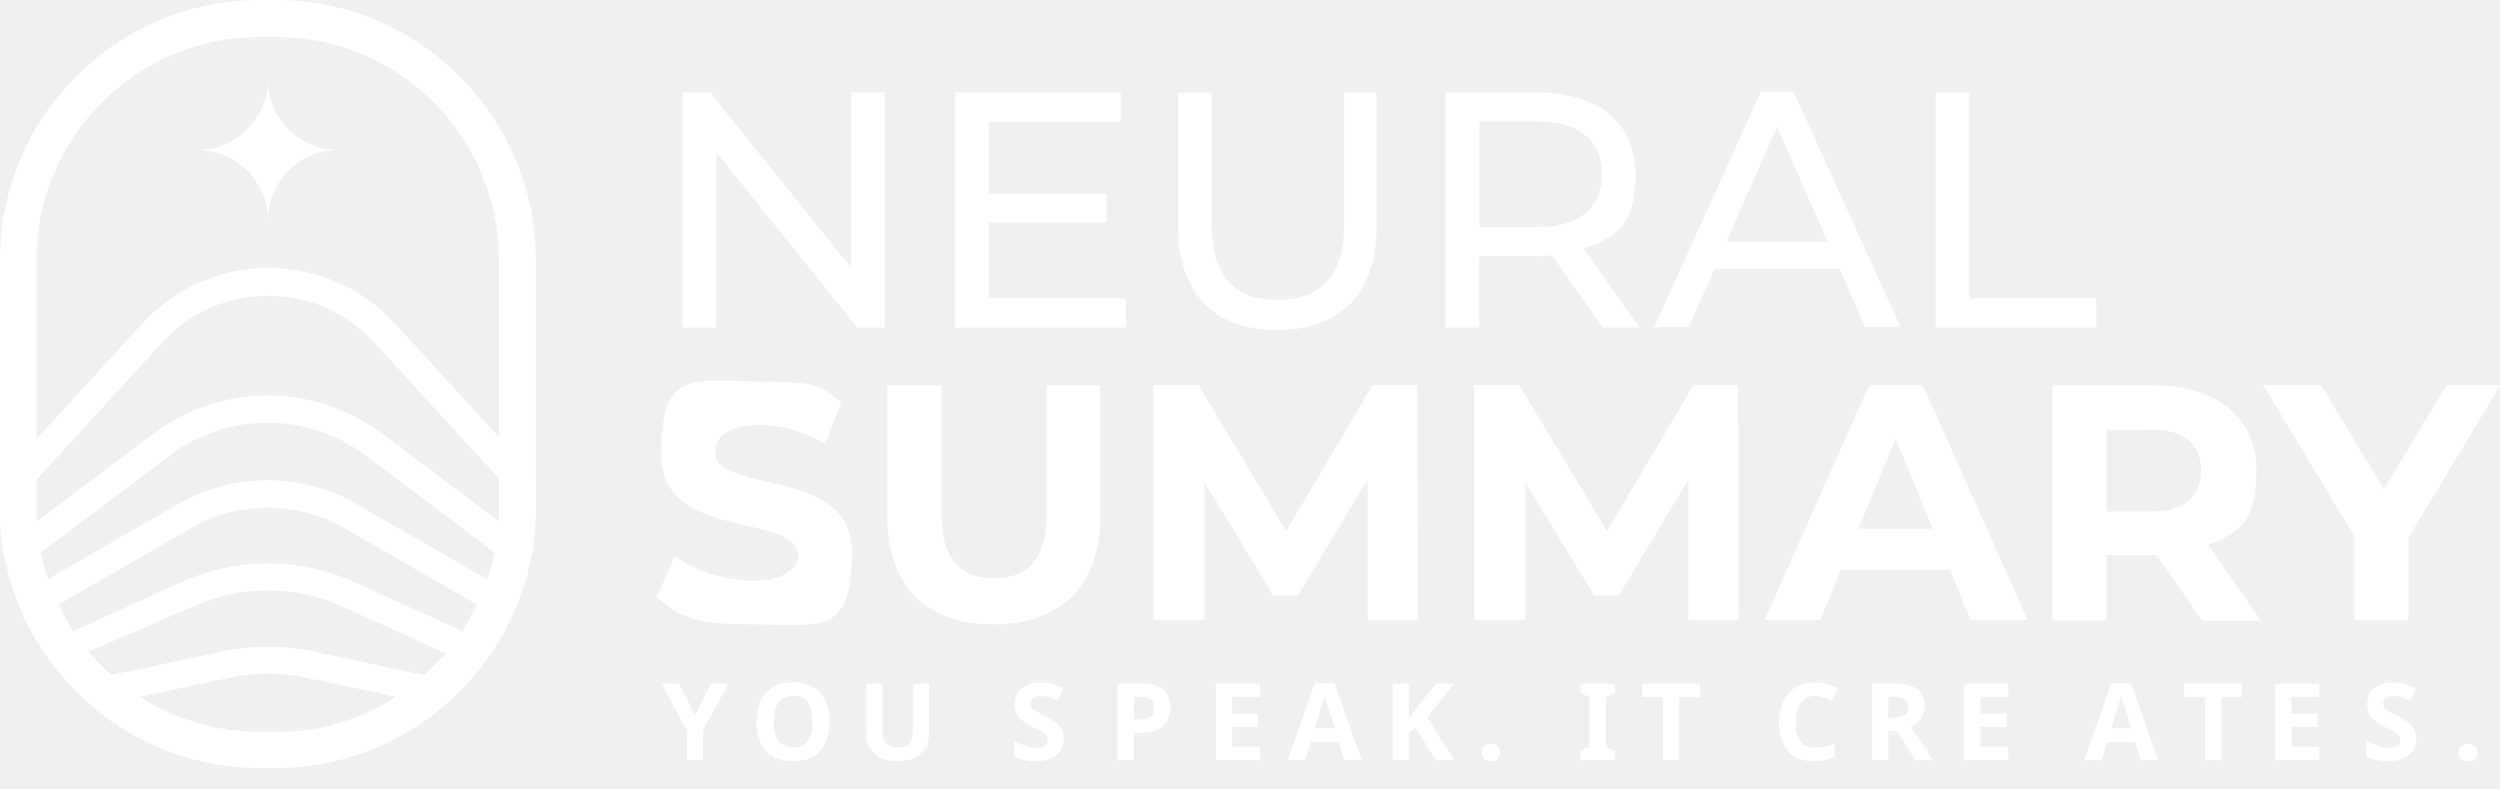
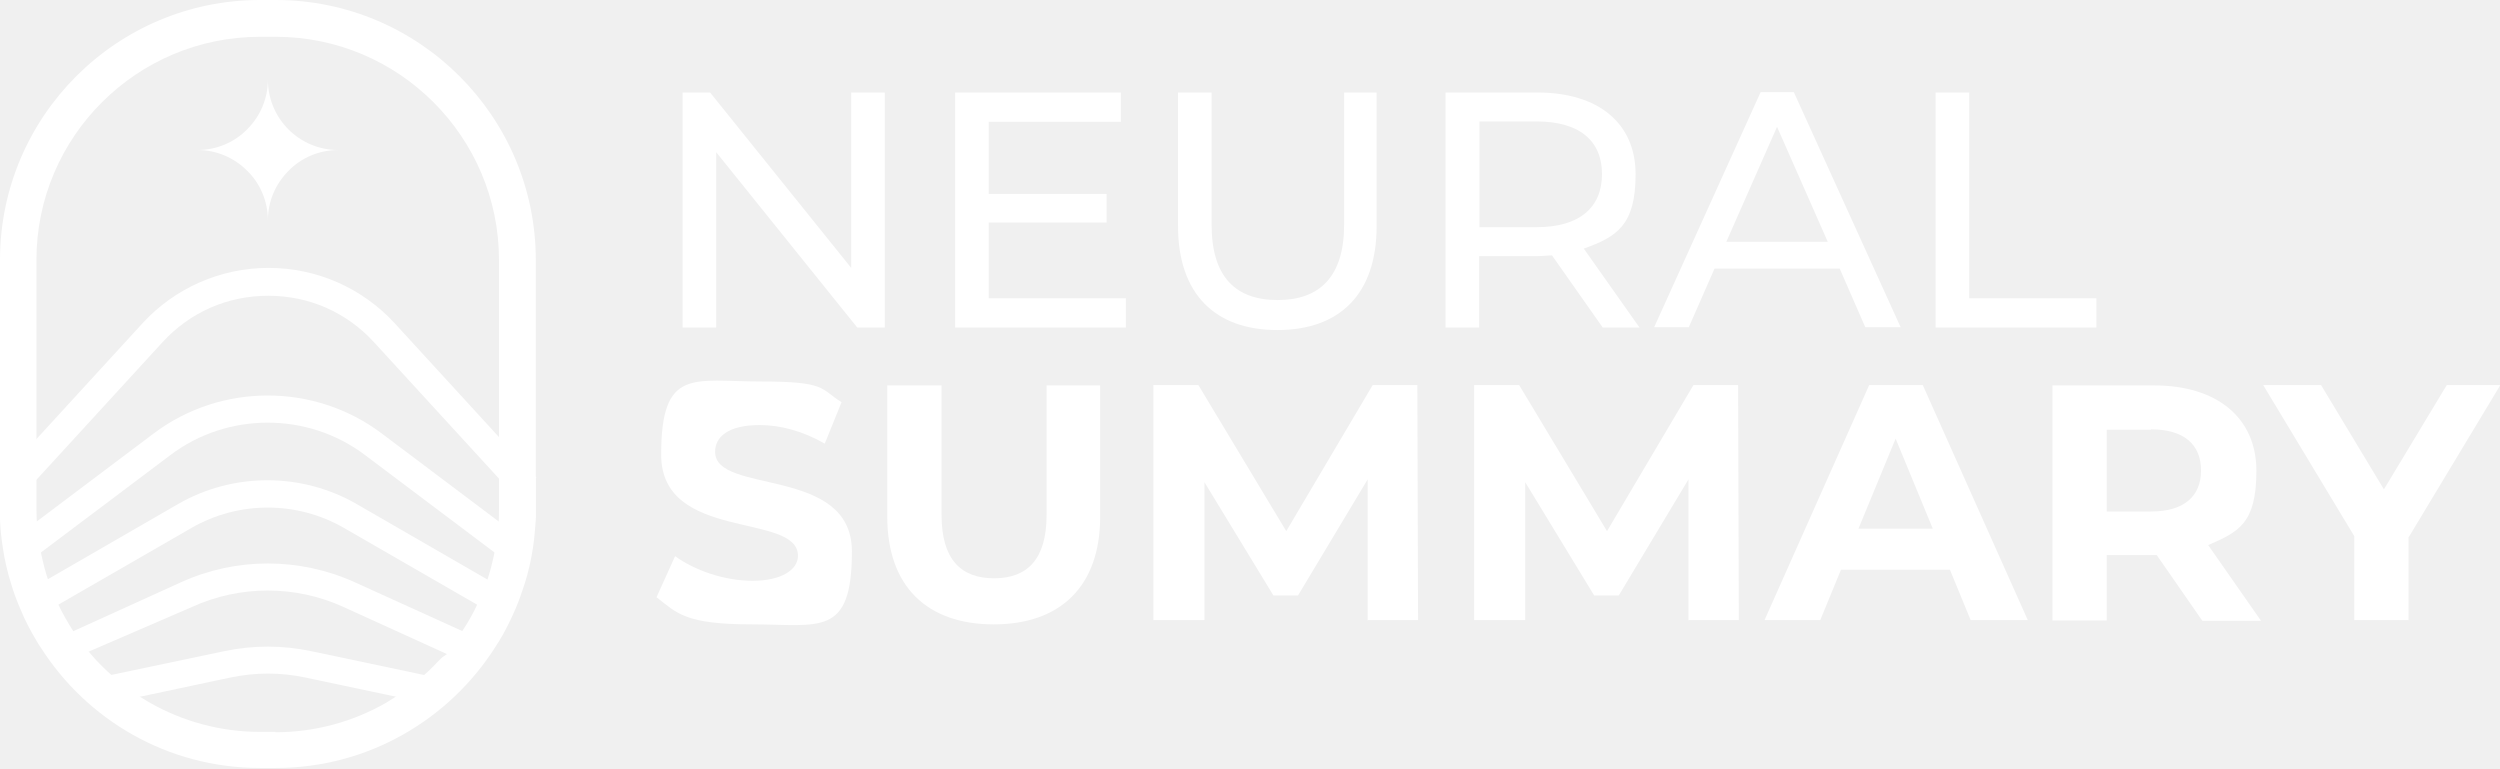
- <svg xmlns="http://www.w3.org/2000/svg" id="Layer_1" version="1.1" viewBox="0 0 699.9 220.7">
+ <svg xmlns="http://www.w3.org/2000/svg" id="Layer_1" version="1.1" viewBox="0 0 699.9 215.1">
  <defs>
    <style>
      .st0 {
-         letter-spacing: .2em;
-       }
- 
-       .st0, .st1, .st2, .st3, .st4, .st5 {
-         font-family: Montserrat-SemiBold, Montserrat;
-         font-size: 30px;
-         font-weight: 600;
-       }
- 
-       .st0, .st1, .st2, .st3, .st4, .st5, .st6 {
-         isolation: isolate;
-       }
- 
-       .st0, .st1, .st2, .st3, .st4, .st5, .st7 {
        fill: #fff;
-       }
- 
-       .st1 {
-         letter-spacing: .2em;
-       }
- 
-       .st2 {
-         letter-spacing: .2em;
-       }
- 
-       .st3 {
-         letter-spacing: .2em;
-       }
- 
-       .st4 {
-         letter-spacing: .2em;
-       }
- 
-       .st5 {
-         letter-spacing: .2em;
      }
    </style>
  </defs>
  <g>
-     <path class="st7" d="M247.7,25.9v65.8h-7.7l-39.5-49.1v49.1h-9.4V25.9h7.7l39.5,49.1V25.9h9.4Z" />
-     <path class="st7" d="M315.2,83.5v8.2h-47.8V25.9h46.4v8.2h-37v20.2h33v8h-33v21.2h38.4Z" />
-     <path class="st7" d="M329.8,63.3V25.9h9.4v37c0,14.6,6.7,21.1,18.5,21.1s18.6-6.6,18.6-21.1V25.9h9.1v37.4c0,19.1-10.4,29.1-27.8,29.1s-27.8-10.1-27.8-29.1h0Z" />
-     <path class="st7" d="M448.7,91.7l-14.2-20.2c-1.3,0-2.7.2-4.1.2h-16.3v20h-9.4V25.9h25.7c17.1,0,27.5,8.6,27.5,22.9s-5.3,17.5-14.5,20.8l15.6,22.1h-10.2,0ZM448.5,48.8c0-9.4-6.3-14.8-18.3-14.8h-16v29.6h16c12,0,18.3-5.5,18.3-14.9h0Z" />
-     <path class="st7" d="M515,75.2h-35l-7.2,16.4h-9.7l29.8-65.8h9.3l29.9,65.8h-9.9l-7.2-16.5h0ZM511.7,67.7l-14.2-32.2-14.2,32.2h28.4,0Z" />
-     <path class="st7" d="M541.9,25.9h9.4v57.6h35.6v8.2h-45V25.9Z" />
-     <path class="st7" d="M183.8,167.2l5.2-11.5c5.5,4,13.8,6.9,21.7,6.9s12.7-3,12.7-7c0-12.3-38.3-3.8-38.3-28.3s9-20.5,27.7-20.5,16.7,2,22.8,5.8l-4.7,11.6c-6.1-3.5-12.4-5.2-18.2-5.2-9,0-12.5,3.4-12.5,7.5,0,12.1,38.3,3.8,38.3,27.9s-9.1,20.4-27.9,20.4-21-3.1-26.8-7.6h0Z" />
-     <path class="st7" d="M248.4,144.7v-36.8h15.2v36.3c0,12.5,5.5,17.7,14.7,17.7s14.7-5.2,14.7-17.7v-36.3h15v36.8c0,19.4-11.1,30.1-29.8,30.1s-29.8-10.7-29.8-30.1h0Z" />
-     <path class="st7" d="M382.9,173.7v-39.5c0,0-19.5,32.5-19.5,32.5h-6.9l-19.3-31.7v38.6h-14.3v-65.8h12.6l24.6,40.9,24.2-40.9h12.5l.2,65.8h-14.3Z" />
-     <path class="st7" d="M472.7,173.7v-39.5c0,0-19.5,32.5-19.5,32.5h-6.9l-19.3-31.7v38.6h-14.3v-65.8h12.6l24.6,40.9,24.2-40.9h12.5l.2,65.8h-14.3Z" />
-     <path class="st7" d="M545.9,159.5h-30.5l-5.8,14.1h-15.6l29.3-65.8h15l29.4,65.8h-16l-5.8-14.1ZM541.1,148l-10.4-25.2-10.4,25.2h20.9,0Z" />
-     <path class="st7" d="M616.5,173.7l-12.7-18.3h-14v18.3h-15.2v-65.8h28.5c17.6,0,28.6,9.1,28.6,23.9s-5,17.1-13.5,20.8l14.8,21.2h-16.4,0ZM602.2,120.3h-12.4v22.9h12.4c9.3,0,14-4.3,14-11.5s-4.7-11.5-14-11.5h0Z" />
-     <path class="st7" d="M674.3,150.3v23.3h-15.2v-23.5l-25.5-42.3h16.2l17.6,29.2,17.6-29.2h15l-25.6,42.5h0Z" />
+     <path class="st0" d="M247.7,25.9v65.8h-7.7l-39.5-49.1v49.1h-9.4V25.9h7.7l39.5,49.1V25.9h9.4Z" />
+     <path class="st0" d="M315.2,83.5v8.2h-47.8V25.9h46.4v8.2h-37v20.2h33v8h-33v21.2h38.4Z" />
+     <path class="st0" d="M329.8,63.3V25.9h9.4v37c0,14.6,6.7,21.1,18.5,21.1s18.6-6.6,18.6-21.1V25.9h9.1v37.4c0,19.1-10.4,29.1-27.8,29.1s-27.8-10.1-27.8-29.1h0Z" />
+     <path class="st0" d="M448.7,91.7l-14.2-20.2c-1.3,0-2.7.2-4.1.2h-16.3v20h-9.4V25.9h25.7c17.1,0,27.5,8.6,27.5,22.9s-5.3,17.5-14.5,20.8l15.6,22.1h-10.2,0ZM448.5,48.8c0-9.4-6.3-14.8-18.3-14.8h-16v29.6h16c12,0,18.3-5.5,18.3-14.9h0Z" />
+     <path class="st0" d="M515,75.2h-35l-7.2,16.4h-9.7l29.8-65.8h9.3l29.9,65.8h-9.9l-7.2-16.5h0ZM511.7,67.7l-14.2-32.2-14.2,32.2h28.4,0Z" />
+     <path class="st0" d="M541.9,25.9h9.4v57.6h35.6v8.2h-45V25.9Z" />
+     <path class="st0" d="M183.8,167.2l5.2-11.5c5.5,4,13.8,6.9,21.7,6.9s12.7-3,12.7-7c0-12.3-38.3-3.8-38.3-28.3s9-20.5,27.7-20.5,16.7,2,22.8,5.8l-4.7,11.6c-6.1-3.5-12.4-5.2-18.2-5.2-9,0-12.5,3.4-12.5,7.5,0,12.1,38.3,3.8,38.3,27.9s-9.1,20.4-27.9,20.4-21-3.1-26.8-7.6h0Z" />
+     <path class="st0" d="M248.4,144.7v-36.8h15.2v36.3c0,12.5,5.5,17.7,14.7,17.7s14.7-5.2,14.7-17.7v-36.3h15v36.8c0,19.4-11.1,30.1-29.8,30.1s-29.8-10.7-29.8-30.1h0Z" />
+     <path class="st0" d="M382.9,173.7v-39.5c0,0-19.5,32.5-19.5,32.5h-6.9l-19.3-31.7v38.6h-14.3v-65.8h12.6l24.6,40.9,24.2-40.9h12.5l.2,65.8h-14.3Z" />
+     <path class="st0" d="M472.7,173.7v-39.5c0,0-19.5,32.5-19.5,32.5h-6.9l-19.3-31.7v38.6h-14.3v-65.8h12.6l24.6,40.9,24.2-40.9h12.5l.2,65.8h-14.3Z" />
+     <path class="st0" d="M545.9,159.5h-30.5l-5.8,14.1h-15.6l29.3-65.8h15l29.4,65.8h-16l-5.8-14.1ZM541.1,148l-10.4-25.2-10.4,25.2h20.9,0Z" />
+     <path class="st0" d="M616.5,173.7l-12.7-18.3h-14v18.3h-15.2v-65.8h28.5c17.6,0,28.6,9.1,28.6,23.9s-5,17.1-13.5,20.8l14.8,21.2h-16.4,0ZM602.2,120.3h-12.4v22.9h12.4c9.3,0,14-4.3,14-11.5s-4.7-11.5-14-11.5h0Z" />
+     <path class="st0" d="M674.3,150.3v23.3h-15.2v-23.5l-25.5-42.3h16.2l17.6,29.2,17.6-29.2h15l-25.6,42.5h0Z" />
  </g>
  <g>
    <g>
-       <path class="st7" d="M150,133.8v9.7c0,.5,0,1,0,1.6l-.5-.5-9.7-10.5-35.1-38.3c-7.7-8.4-18.2-13-29.6-13s-21.9,4.6-29.6,13l-35.1,38.3-9.7,10.5-.5.5c0-.5,0-1.1,0-1.6v-9.7l.5-.6,9.7-10.5,29.5-32.2c9.1-9.9,21.9-15.5,35.3-15.5s26.2,5.6,35.3,15.5l29.5,32.2,9.7,10.5.5.6h0Z" />
-       <path class="st7" d="M147.6,152c-1,2.4-2.1,4.8-3.4,7l-42-31.6c-16-12.1-38.5-12.1-54.5,0l-42,31.6c-1.2-2.3-2.4-4.6-3.4-7l40.8-30.7c18.8-14.1,44.9-14.1,63.7,0l40.8,30.7h0Z" />
-       <path class="st7" d="M140.9,164.7c-1.4,2.2.3,6-1.4,8l-43.2-24.9c-13.2-7.6-29.5-7.6-42.7,0l-43.2,24.9c-1.6-2,0-5.9-1.4-8l40.7-23.5c15.5-9,34.8-9,50.3,0l40.7,23.5h0Z" />
-       <path class="st7" d="M99.3,163l35.9,16.3c-2,2-2.4,4.6-4.6,6.3l-34.5-15.7c-13.4-6.1-28.9-6.1-42.3,0l-34,14.7c-2.2-1.8-3.2-3.3-5.2-5.2l36.1-16.4c15.4-7,33.1-7,48.6,0h0Z" />
-       <path class="st7" d="M87.1,182.3l37.9,8c-3.4,2.1-2.6,4.9-6.3,6.4l-33.1-7c-7-1.5-14.1-1.5-21.2,0l-32,6.8c-3.7-1.6-4.7-4-8.1-6.1l38.5-8.1c8.1-1.7,16.2-1.7,24.3,0h0Z" />
-       <path class="st7" d="M94.7,42c-5.4,0-10.4,2.2-13.9,5.8-3.6,3.6-5.8,8.5-5.8,13.9,0-5.4-2.2-10.4-5.8-13.9-3.6-3.6-8.5-5.8-13.9-5.8,5.4,0,10.4-2.2,13.9-5.8,3.6-3.6,5.8-8.5,5.8-13.9,0,10.9,8.8,19.7,19.7,19.7h0Z" />
+       <path class="st0" d="M150,133.8v9.7c0,.5,0,1,0,1.6l-.5-.5-9.7-10.5-35.1-38.3c-7.7-8.4-18.2-13-29.6-13s-21.9,4.6-29.6,13l-35.1,38.3-9.7,10.5-.5.5c0-.5,0-1.1,0-1.6v-9.7l.5-.6,9.7-10.5,29.5-32.2c9.1-9.9,21.9-15.5,35.3-15.5s26.2,5.6,35.3,15.5l29.5,32.2,9.7,10.5.5.6h0Z" />
+       <path class="st0" d="M147.6,152c-1,2.4-2.1,4.8-3.4,7l-42-31.6c-16-12.1-38.5-12.1-54.5,0l-42,31.6c-1.2-2.3-2.4-4.6-3.4-7l40.8-30.7c18.8-14.1,44.9-14.1,63.7,0l40.8,30.7h0Z" />
+       <path class="st0" d="M140.9,164.7c-1.4,2.2.3,6-1.4,8l-43.2-24.9c-13.2-7.6-29.5-7.6-42.7,0l-43.2,24.9c-1.6-2,0-5.9-1.4-8l40.7-23.5c15.5-9,34.8-9,50.3,0l40.7,23.5h0Z" />
+       <path class="st0" d="M99.3,163l35.9,16.3c-2,2-2.4,4.6-4.6,6.3l-34.5-15.7c-13.4-6.1-28.9-6.1-42.3,0l-34,14.7c-2.2-1.8-3.2-3.3-5.2-5.2l36.1-16.4c15.4-7,33.1-7,48.6,0h0Z" />
+       <path class="st0" d="M87.1,182.3l37.9,8c-3.4,2.1-2.6,4.9-6.3,6.4l-33.1-7c-7-1.5-14.1-1.5-21.2,0l-32,6.8c-3.7-1.6-4.7-4-8.1-6.1l38.5-8.1c8.1-1.7,16.2-1.7,24.3,0h0Z" />
+       <path class="st0" d="M94.7,42c-5.4,0-10.4,2.2-13.9,5.8-3.6,3.6-5.8,8.5-5.8,13.9,0-5.4-2.2-10.4-5.8-13.9-3.6-3.6-8.5-5.8-13.9-5.8,5.4,0,10.4-2.2,13.9-5.8,3.6-3.6,5.8-8.5,5.8-13.9,0,10.9,8.8,19.7,19.7,19.7h0Z" />
    </g>
-     <path class="st7" d="M77.2,0h-4.4C32.7,0,0,32.6,0,72.8v69.6c0,.5,0,1,0,1.6,0,.5,0,1,0,1.5.1,2.7.4,5.3.8,7.9.5,3.4,1.3,6.8,2.3,10,.7,2.4,1.6,4.8,2.6,7.1,1.3,3.2,2.9,6.2,4.7,9.2.3.5.6,1,.9,1.4,12.9,20.4,35.6,33.9,61.5,33.9h4.4c25.9,0,48.6-13.6,61.5-33.9.3-.5.6-1,.9-1.4,1.8-2.9,3.3-6,4.7-9.2,1-2.3,1.8-4.7,2.6-7.1,1-3.2,1.8-6.6,2.3-10,.4-2.6.6-5.2.8-7.9,0-.5,0-1,0-1.5h0c0-.5,0-1.1,0-1.6v-69.6C150,32.6,117.3,0,77.2,0h0ZM77.2,204.9h-4.4c-11.2,0-21.8-3-30.9-8.2-3.1-1.8-6-3.7-8.7-6-2.2-1.8-4.2-3.7-6.2-5.8-.3-.3-.5-.6-.8-.9-1.6-1.8-3.2-3.7-4.6-5.7,0,0,0,0,0,0-1.6-2.3-3.1-4.8-4.4-7.3-.5-1-1-2-1.5-3.1-.6-1.3-1.1-2.6-1.6-3.9-.4-1-.8-2.1-1.1-3.1-.4-1.4-.8-2.8-1.1-4.2h0c-.5-2.1-.9-4.3-1.2-6.5,0-.7-.1-1.4-.2-2-.2-1.9-.3-3.8-.3-5.8v-69.6c0-34.5,28.1-62.5,62.6-62.5h4.4c34.5,0,62.5,28.1,62.5,62.5v69.6c0,1.9,0,3.8-.3,5.8,0,.7-.1,1.4-.2,2-.3,2.2-.7,4.4-1.2,6.5-.3,1.4-.7,2.8-1.1,4.2-.3,1.1-.7,2.1-1.1,3.2-.5,1.3-1,2.7-1.6,3.9-.5,1-1,2.1-1.5,3.1-1.3,2.5-2.8,5-4.5,7.3,0,0,2.9.5,2.9.5-1.5,2.2-6.1,3.8-7.9,5.7-.1.1-.2.3-.4.4-1.9,2.1-4,4-6.2,5.8-2.7,2.2-5.6,4.2-8.6,6-9.1,5.2-19.7,8.2-30.9,8.2h0Z" />
-   </g>
-   <g class="st6">
-     <text class="st5" transform="translate(185.2 212.8)">
-       <tspan x="0" y="0">Y</tspan>
-     </text>
-     <text class="st1" transform="translate(210.1 212.8)">
-       <tspan x="0" y="0">OU S</tspan>
-     </text>
-     <text class="st0" transform="translate(310.2 212.8)">
-       <tspan x="0" y="0">P</tspan>
-     </text>
-     <text class="st2" transform="translate(337.7 212.8)">
-       <tspan x="0" y="0">EAK. IT CRE</tspan>
-     </text>
-     <text class="st4" transform="translate(583.5 212.8)">
-       <tspan x="0" y="0">A</tspan>
-     </text>
-     <text class="st2" transform="translate(610.9 212.8)">
-       <tspan x="0" y="0">TE</tspan>
-     </text>
-     <text class="st3" transform="translate(661.1 212.8)">
-       <tspan x="0" y="0">S</tspan>
-     </text>
-     <text class="st2" transform="translate(686.6 212.8)">
-       <tspan x="0" y="0">.</tspan>
-     </text>
+     <path class="st0" d="M77.2,0h-4.4C32.7,0,0,32.6,0,72.8v69.6c0,.5,0,1,0,1.6,0,.5,0,1,0,1.5.1,2.7.4,5.3.8,7.9.5,3.4,1.3,6.8,2.3,10,.7,2.4,1.6,4.8,2.6,7.1,1.3,3.2,2.9,6.2,4.7,9.2.3.5.6,1,.9,1.4,12.9,20.4,35.6,33.9,61.5,33.9h4.4c25.9,0,48.6-13.6,61.5-33.9.3-.5.6-1,.9-1.4,1.8-2.9,3.3-6,4.7-9.2,1-2.3,1.8-4.7,2.6-7.1,1-3.2,1.8-6.6,2.3-10,.4-2.6.6-5.2.8-7.9,0-.5,0-1,0-1.5h0c0-.5,0-1.1,0-1.6v-69.6C150,32.6,117.3,0,77.2,0h0ZM77.2,204.9h-4.4c-11.2,0-21.8-3-30.9-8.2-3.1-1.8-6-3.7-8.7-6-2.2-1.8-4.2-3.7-6.2-5.8-.3-.3-.5-.6-.8-.9-1.6-1.8-3.2-3.7-4.6-5.7,0,0,0,0,0,0-1.6-2.3-3.1-4.8-4.4-7.3-.5-1-1-2-1.5-3.1-.6-1.3-1.1-2.6-1.6-3.9-.4-1-.8-2.1-1.1-3.1-.4-1.4-.8-2.8-1.1-4.2h0c-.5-2.1-.9-4.3-1.2-6.5,0-.7-.1-1.4-.2-2-.2-1.9-.3-3.8-.3-5.8v-69.6c0-34.5,28.1-62.5,62.6-62.5h4.4c34.5,0,62.5,28.1,62.5,62.5v69.6c0,1.9,0,3.8-.3,5.8,0,.7-.1,1.4-.2,2-.3,2.2-.7,4.4-1.2,6.5-.3,1.4-.7,2.8-1.1,4.2-.3,1.1-.7,2.1-1.1,3.2-.5,1.3-1,2.7-1.6,3.9-.5,1-1,2.1-1.5,3.1-1.3,2.5-2.8,5-4.5,7.3,0,0,2.9.5,2.9.5-1.5,2.2-6.1,3.8-7.9,5.7-.1.1-.2.3-.4.4-1.9,2.1-4,4-6.2,5.8-2.7,2.2-5.6,4.2-8.6,6-9.1,5.2-19.7,8.2-30.9,8.2h0Z" />
  </g>
</svg>
